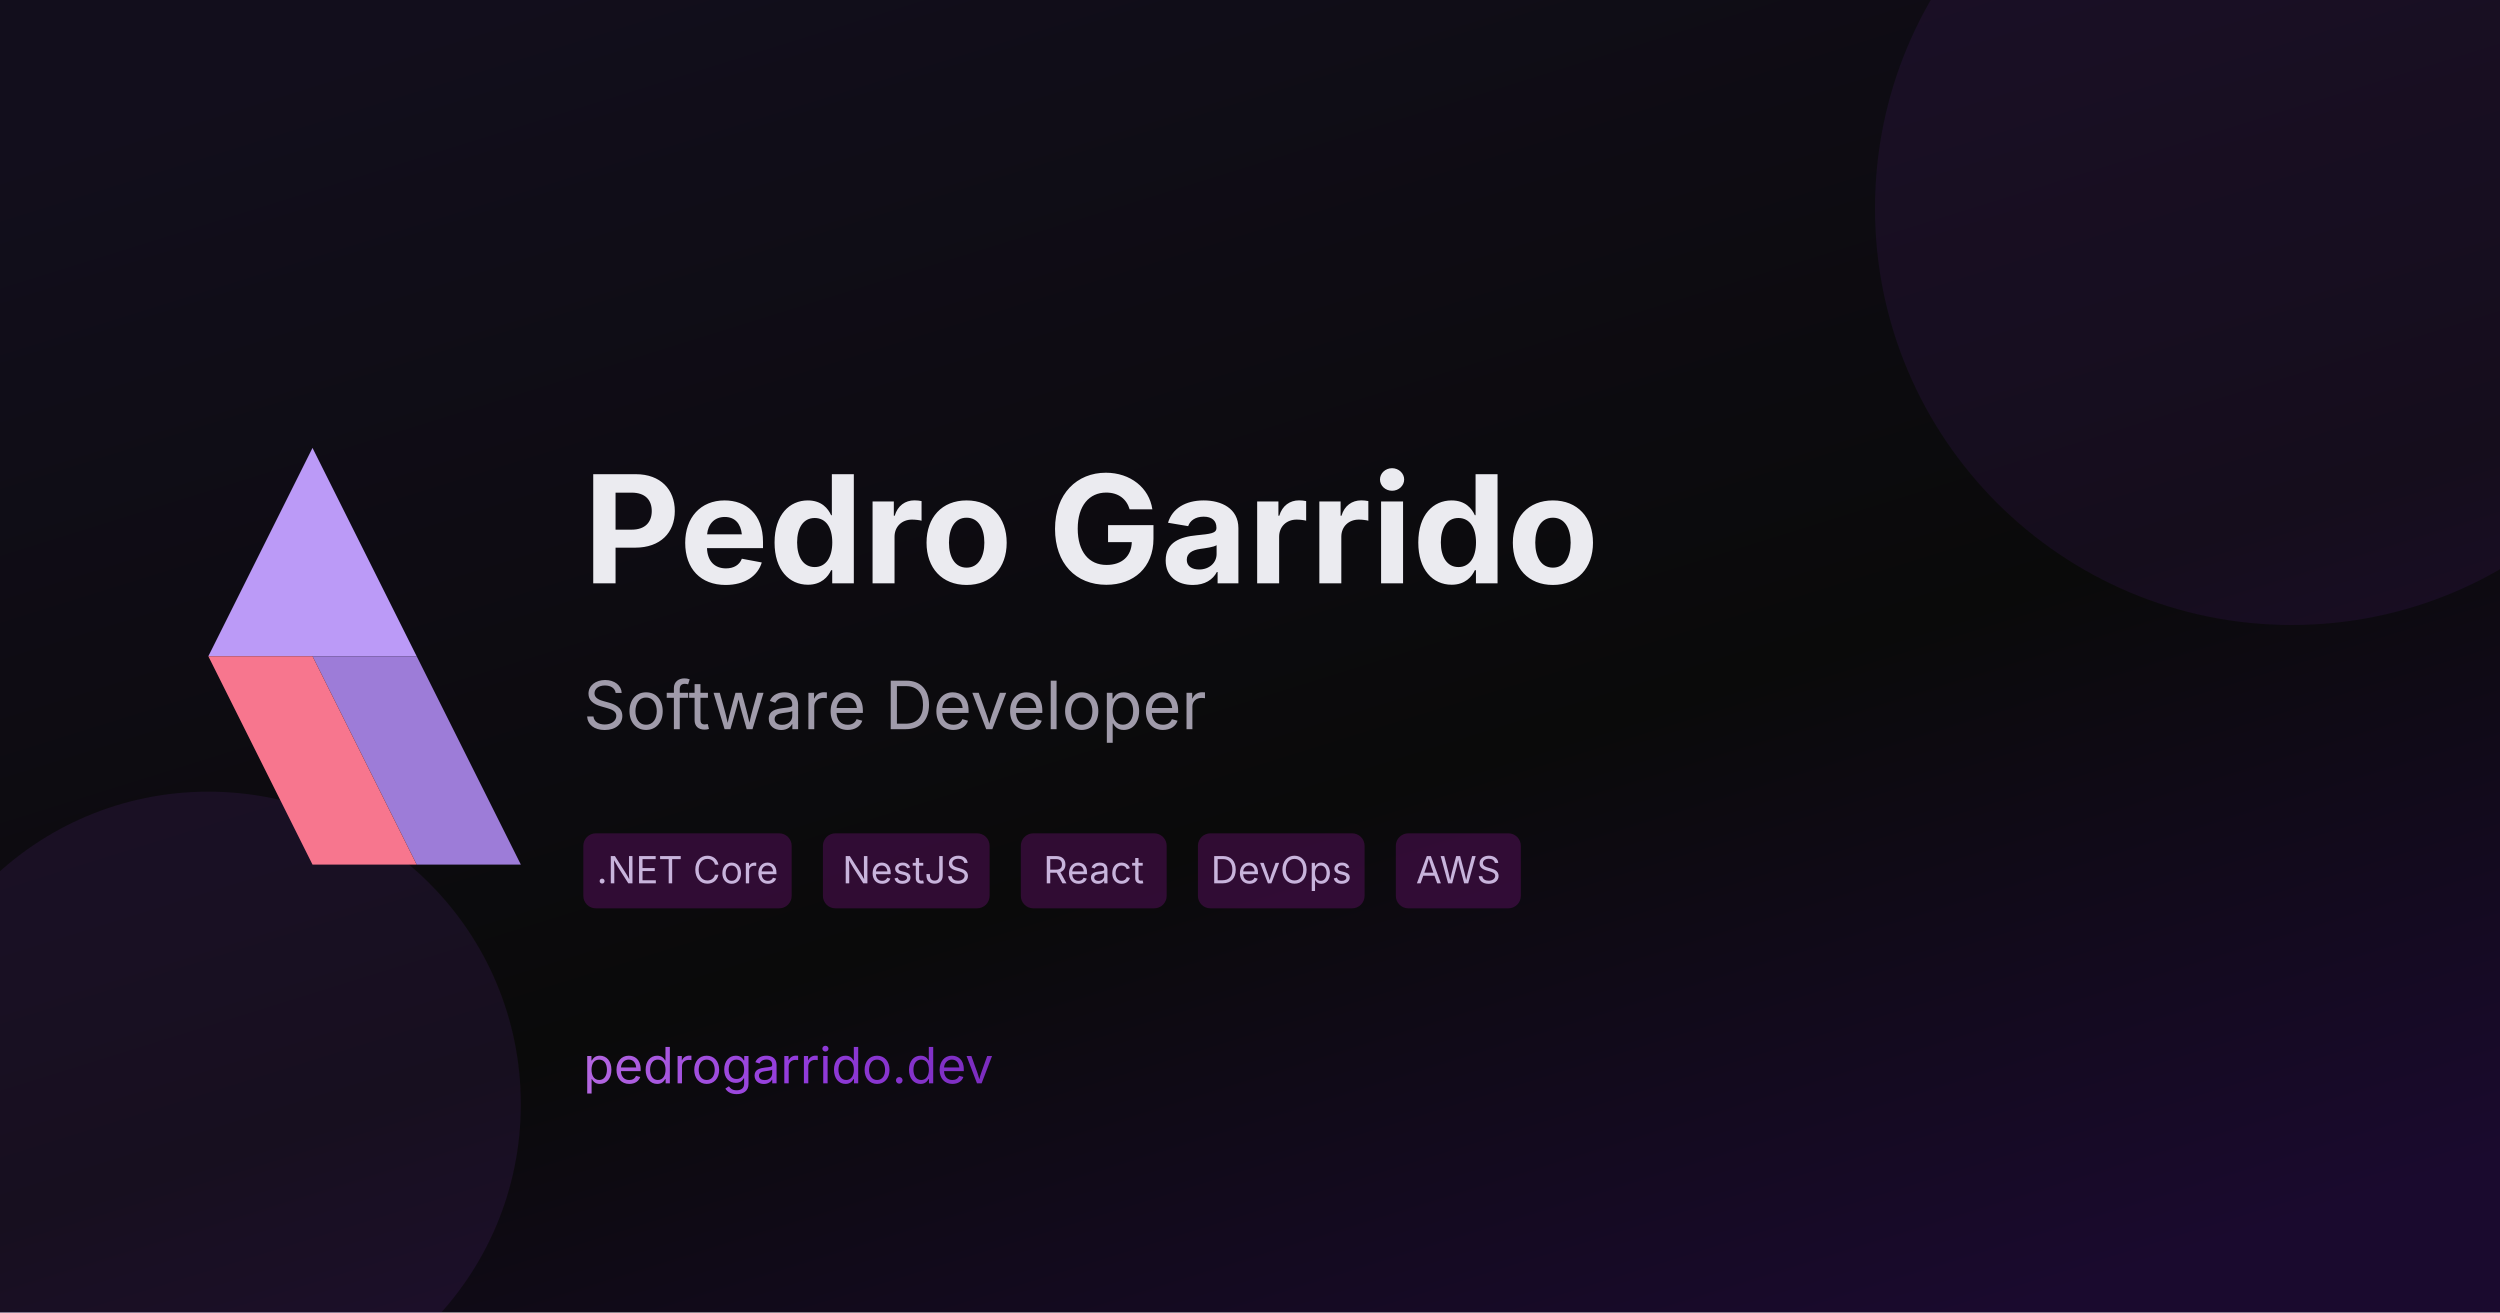
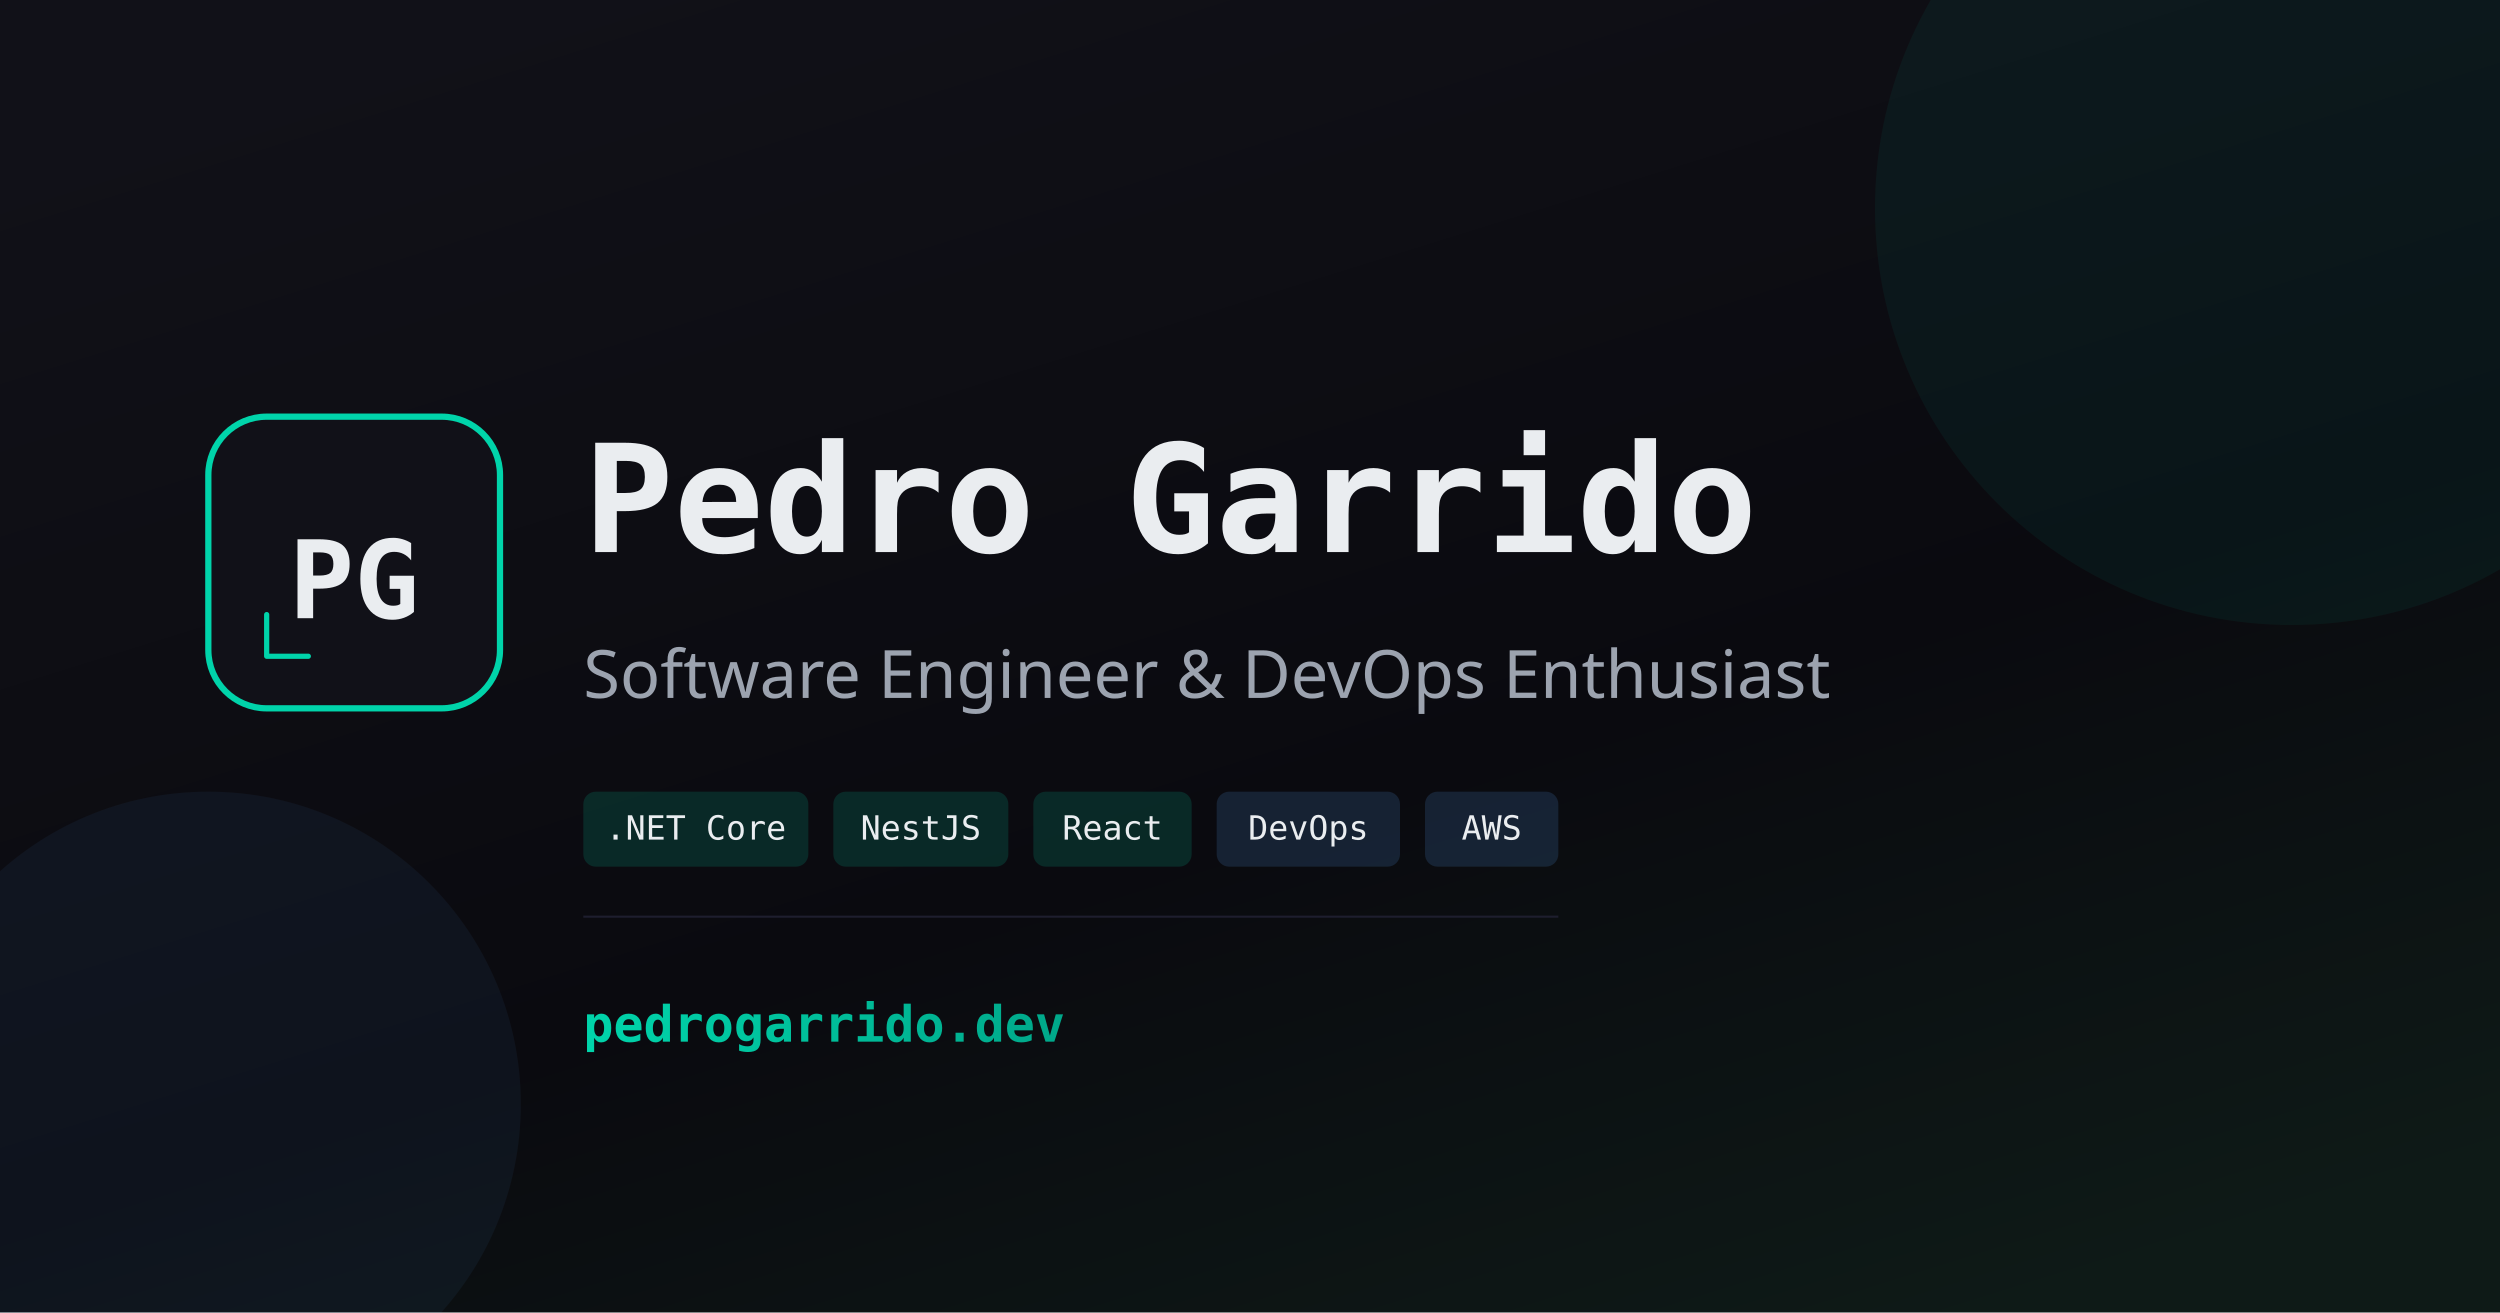
<svg xmlns="http://www.w3.org/2000/svg" width="1200" height="630" viewBox="0 0 1200 630">
  <defs>
    <linearGradient id="bg-gradient" x1="80%" y1="100%" x2="20%" y2="0%">
-       <stop offset="0%" stop-color="#1a0a2e" />
-       <stop offset="40%" stop-color="#0a0a0a" />
-       <stop offset="100%" stop-color="#120e1c" />
+       <stop offset="0%" stop-color="#0e1a17" />
+       <stop offset="40%" stop-color="#0a0a0f" />
+       <stop offset="100%" stop-color="#111118" />
    </linearGradient>
-     <linearGradient id="text-gradient" x1="0%" y1="0%" x2="100%" y2="0%">
-       <stop offset="0%" stop-color="#b366e0" />
-       <stop offset="50%" stop-color="#933cdc" />
-       <stop offset="100%" stop-color="#7b2cbf" />
+     <linearGradient id="teal-gradient" x1="0%" y1="0%" x2="100%" y2="0%">
+       <stop offset="0%" stop-color="#00d4aa" />
+       <stop offset="100%" stop-color="#00a88a" />
    </linearGradient>
  </defs>
  <rect width="1200" height="630" fill="url(#bg-gradient)" />
-   <circle cx="1100" cy="100" r="200" fill="#7b2cbf" opacity="0.1" />
-   <circle cx="100" cy="530" r="150" fill="#933cdc" opacity="0.1" />
-   <g transform="translate(100, 215)">
-     <path d="M0 100 L50 0 L100 100 L50 100 Z" fill="#bb9af7" />
-     <path d="M50 100 L100 100 L150 200 L100 200 Z" fill="#9d7cd8" />
-     <path d="M0 100 L50 100 L100 200 L50 200 Z" fill="#f7768e" />
+   <circle cx="1100" cy="100" r="200" fill="#00d4aa" opacity="0.06" />
+   <circle cx="100" cy="530" r="150" fill="#58a6ff" opacity="0.06" />
+   <g transform="translate(100, 200)">
+     <rect x="0" y="0" width="140" height="140" rx="28" ry="28" fill="#111118" stroke="#00d4aa" stroke-width="3" />
+     <text x="70" y="82" text-anchor="middle" dominant-baseline="middle" font-family="'JetBrains Mono', monospace" font-size="52" font-weight="700" fill="#eaedf0">PG</text>
+     <polyline points="28,95 28,115 48,115" fill="none" stroke="#00d4aa" stroke-width="2.5" stroke-linecap="round" stroke-linejoin="round" />
  </g>
-   <text x="280" y="280" font-family="system-ui, -apple-system, sans-serif" font-size="72" font-weight="700" fill="#ebebf0">
+   <text x="280" y="265" font-family="'JetBrains Mono', monospace" font-size="72" font-weight="700" fill="#eaedf0">
    Pedro Garrido
  </text>
-   <text x="280" y="350" font-family="system-ui, -apple-system, sans-serif" font-size="32" fill="#a09baa">
-     Software Developer
+   <text x="280" y="335" font-family="'DM Sans', sans-serif" font-size="32" fill="#9ca3af">
+     Software Engineer &amp; DevOps Enthusiast
  </text>
-   <g font-family="system-ui, -apple-system, sans-serif" font-size="18" fill="#c8b4dc">
-     <rect x="280" y="400" width="100" height="36" rx="6" fill="#4a0e4e" opacity="0.6" />
-     <text x="330" y="424" text-anchor="middle">.NET Core</text>
-     <rect x="395" y="400" width="80" height="36" rx="6" fill="#4a0e4e" opacity="0.6" />
-     <text x="435" y="424" text-anchor="middle">NestJS</text>
-     <rect x="490" y="400" width="70" height="36" rx="6" fill="#4a0e4e" opacity="0.6" />
-     <text x="525" y="424" text-anchor="middle">React</text>
-     <rect x="575" y="400" width="80" height="36" rx="6" fill="#4a0e4e" opacity="0.6" />
-     <text x="615" y="424" text-anchor="middle">DevOps</text>
-     <rect x="670" y="400" width="60" height="36" rx="6" fill="#4a0e4e" opacity="0.6" />
-     <text x="700" y="424" text-anchor="middle">AWS</text>
+   <g font-family="'JetBrains Mono', monospace" font-size="16" fill="#eaedf0">
+     <rect x="280" y="380" width="108" height="36" rx="6" fill="#00d4aa" opacity="0.15" />
+     <text x="334" y="403" text-anchor="middle">.NET Core</text>
+     <rect x="400" y="380" width="84" height="36" rx="6" fill="#00d4aa" opacity="0.15" />
+     <text x="442" y="403" text-anchor="middle">NestJS</text>
+     <rect x="496" y="380" width="76" height="36" rx="6" fill="#00d4aa" opacity="0.15" />
+     <text x="534" y="403" text-anchor="middle">React</text>
+     <rect x="584" y="380" width="88" height="36" rx="6" fill="#58a6ff" opacity="0.15" />
+     <text x="628" y="403" text-anchor="middle">DevOps</text>
+     <rect x="684" y="380" width="64" height="36" rx="6" fill="#58a6ff" opacity="0.15" />
+     <text x="716" y="403" text-anchor="middle">AWS</text>
  </g>
-   <text x="280" y="520" font-family="system-ui, -apple-system, sans-serif" font-size="24" fill="url(#text-gradient)">
+   <text x="280" y="500" font-family="'JetBrains Mono', monospace" font-size="24" font-weight="700" fill="url(#teal-gradient)">
    pedrogarrido.dev
  </text>
+   <line x1="280" y1="440" x2="748" y2="440" stroke="#1e1e2e" stroke-width="1" />
</svg>
